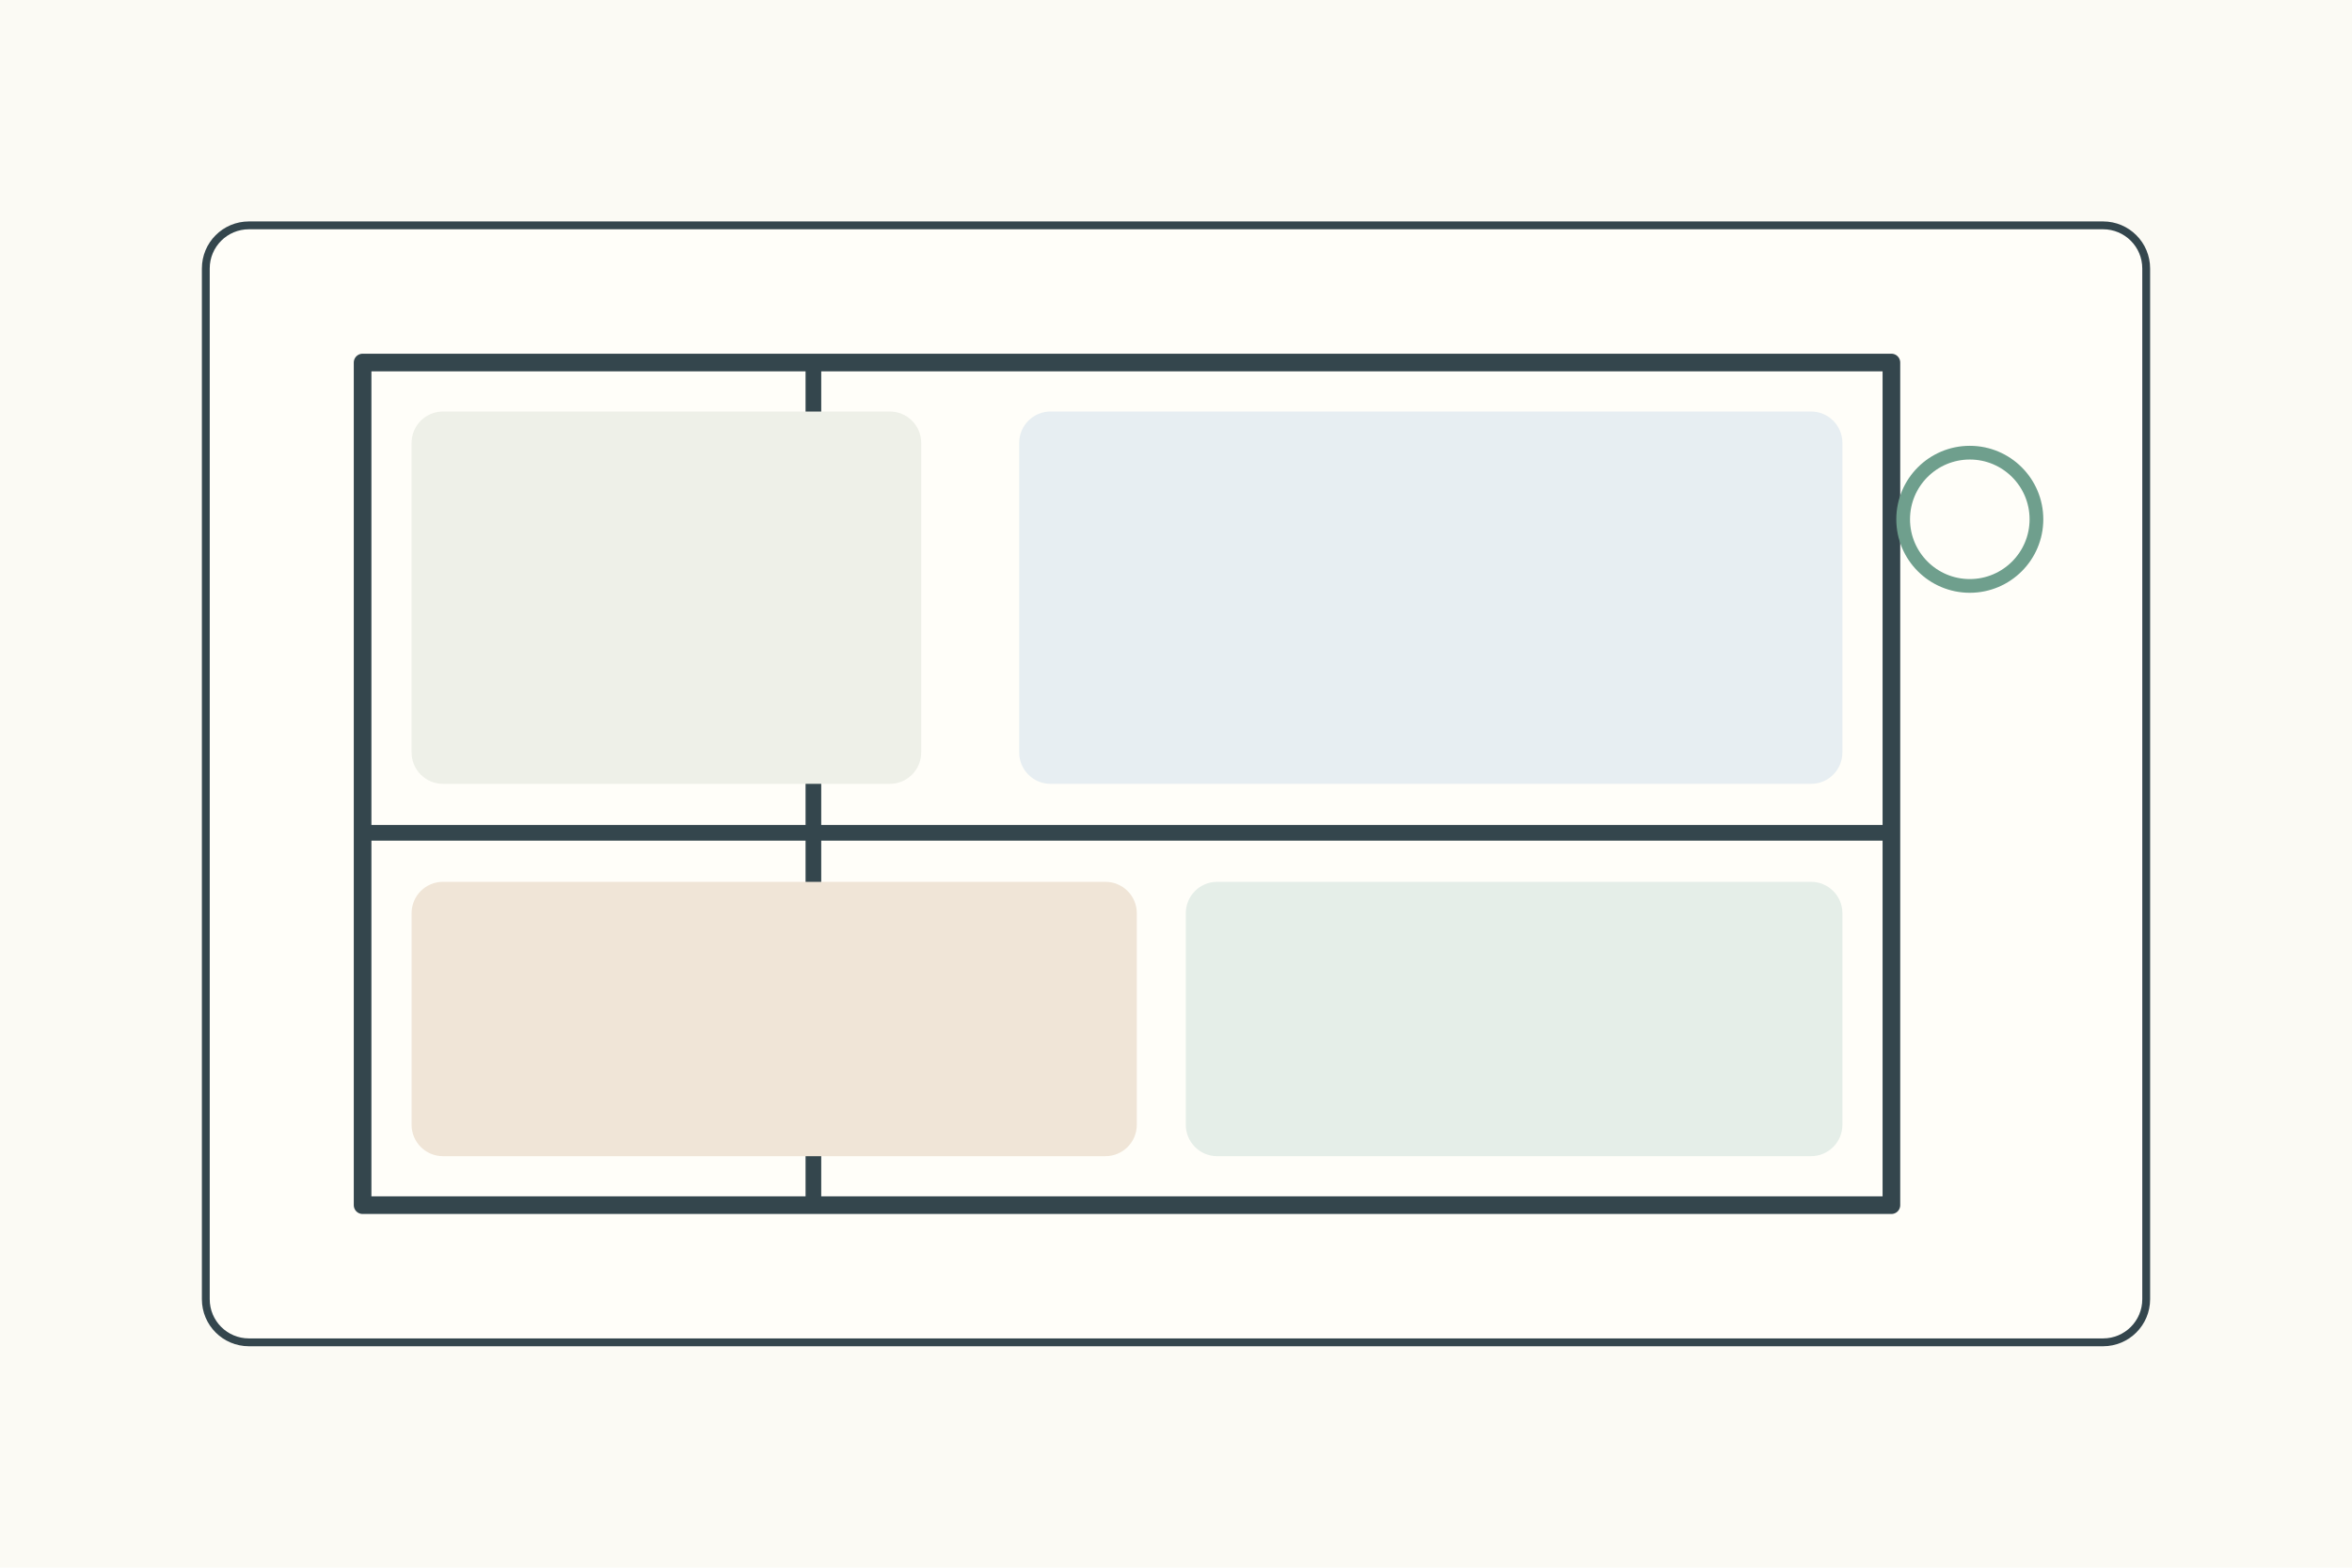
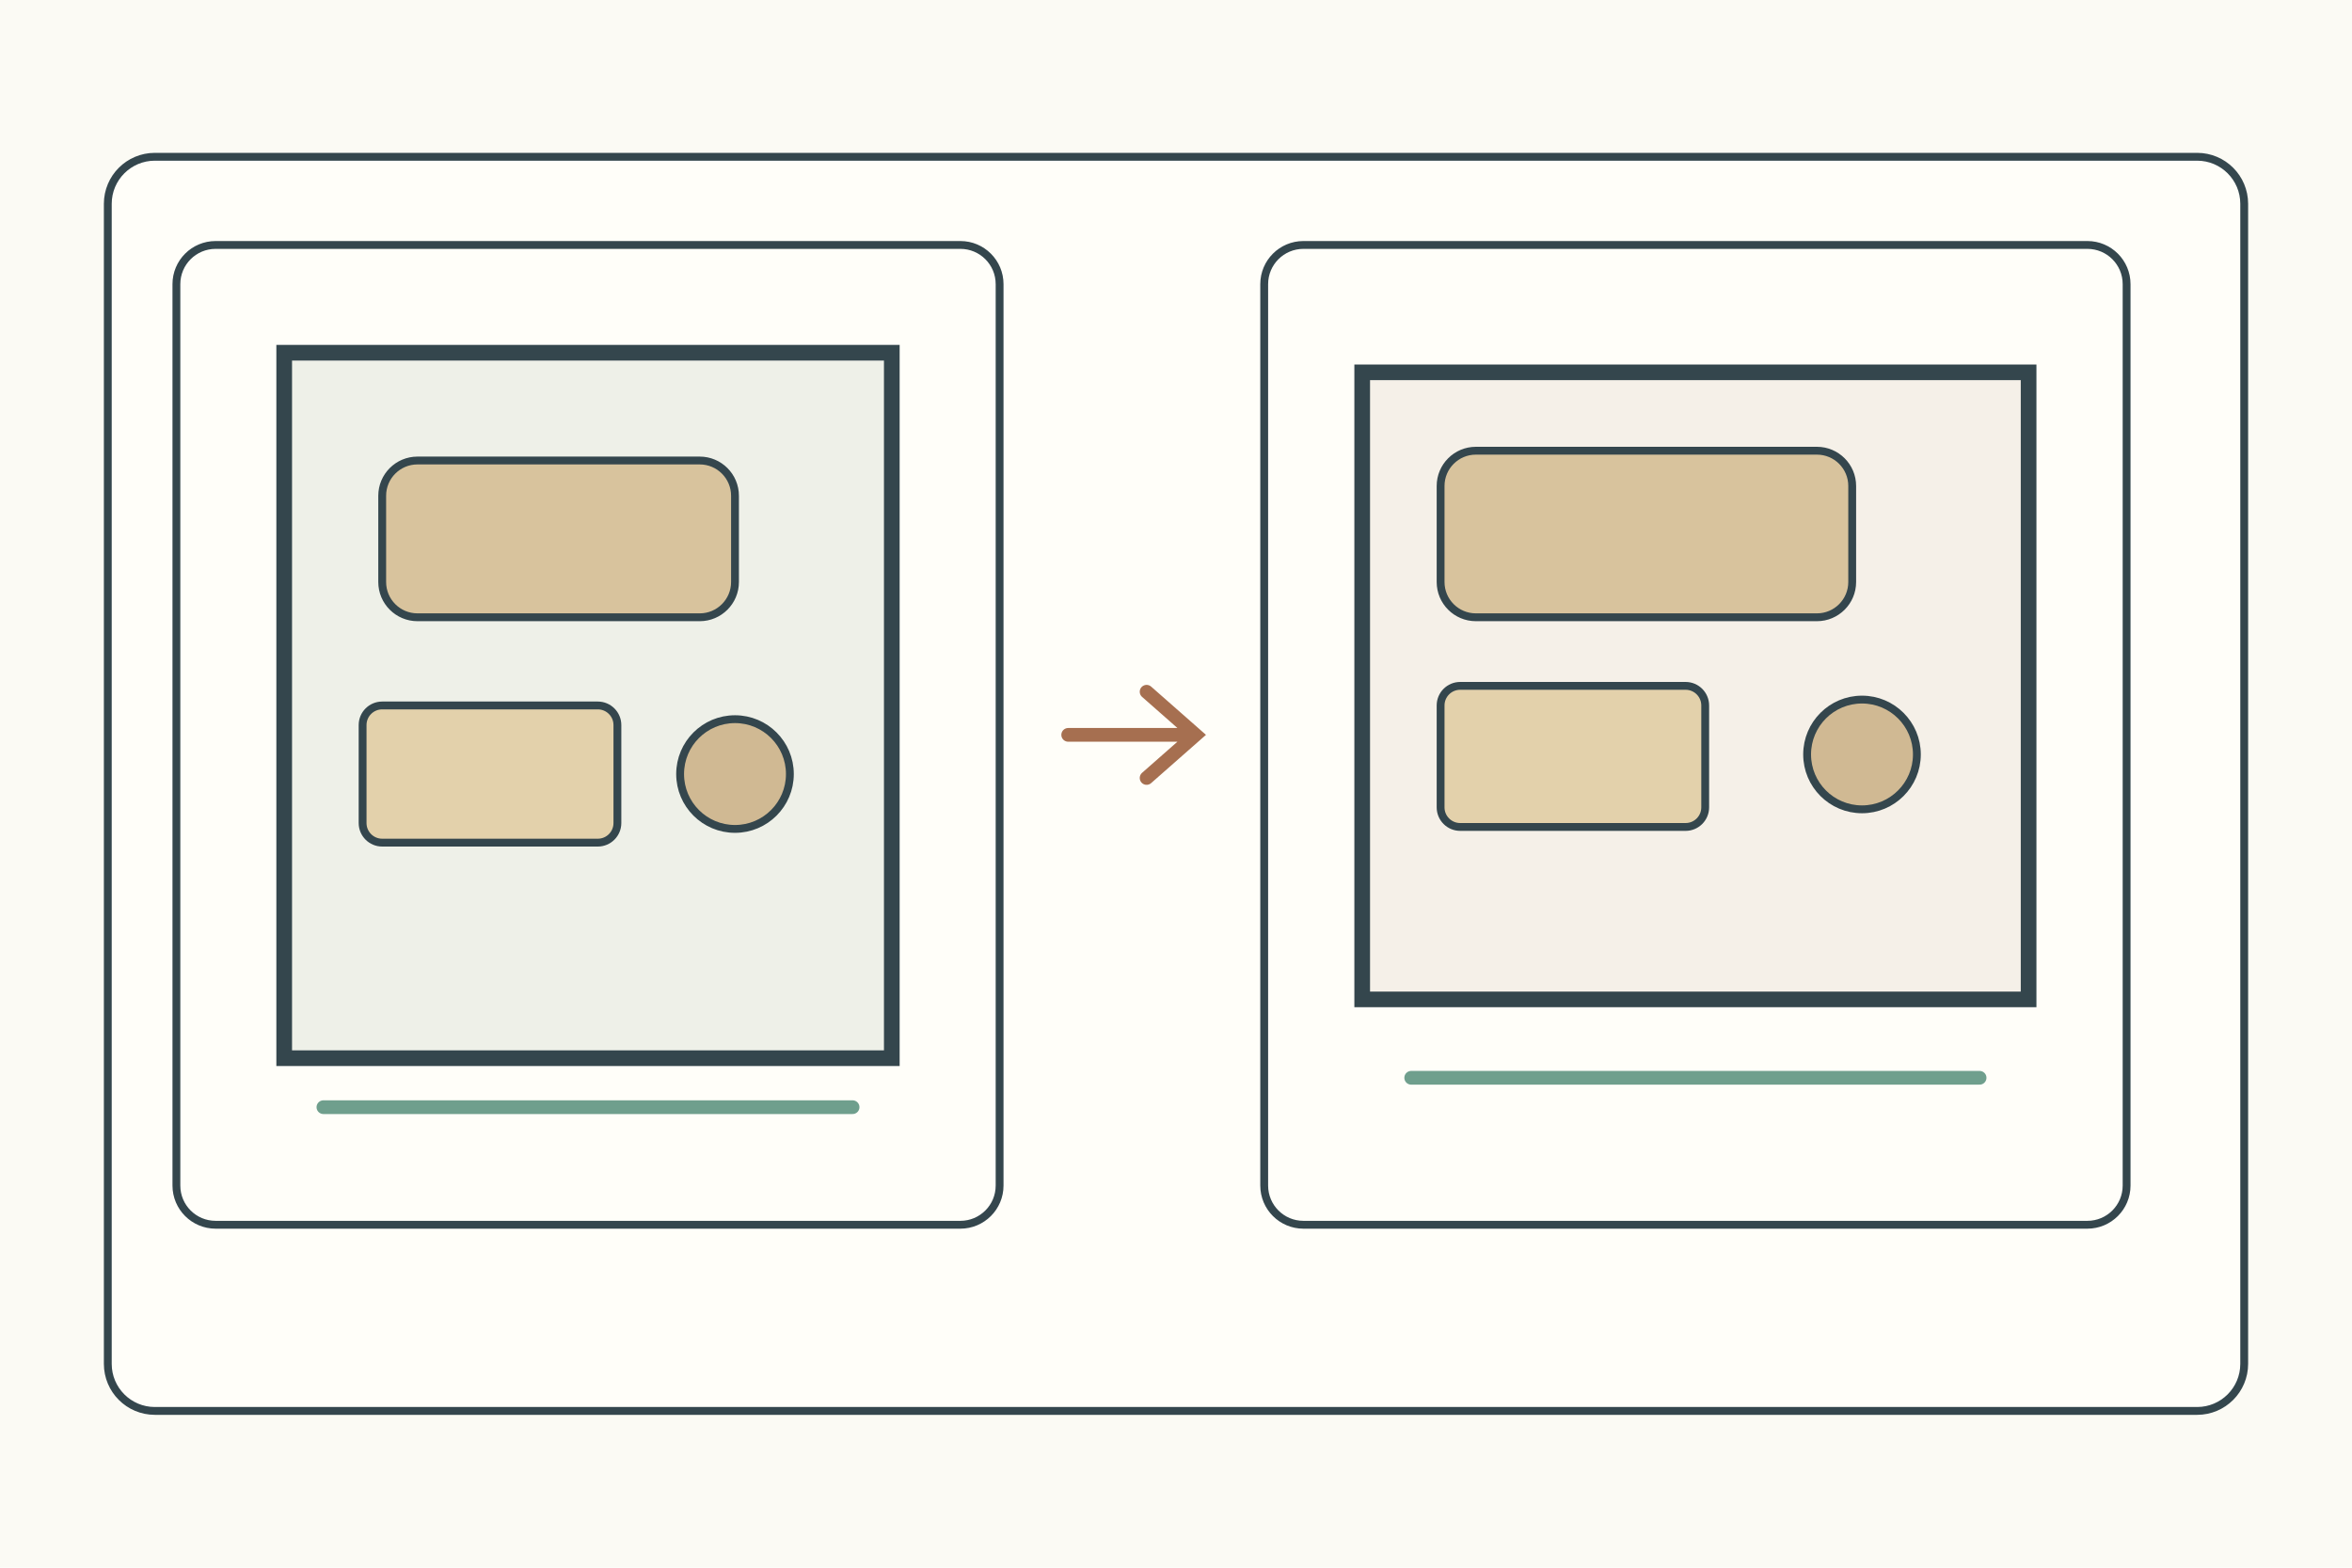
<svg xmlns="http://www.w3.org/2000/svg" width="1200" height="800">
  <rect width="1200" height="800" fill="#fbfaf4" />
-   <g stroke="#34464d" stroke-width="4" fill="none" stroke-linecap="round" stroke-linejoin="round">
-     <g transform="translate(105 115)">
-       <rect width="990" height="570" rx="22" fill="#fffef9" />
-       <rect x="80" y="70" width="780" height="430" fill="#fffef9" stroke-width="9" />
-       <path d="M310 70v430M80 310h780" stroke-width="8" />
-       <rect x="105" y="95" width="260" height="190" rx="16" fill="#eef0e8" stroke="none" />
-       <rect x="415" y="95" width="420" height="190" rx="16" fill="#e7eef2" stroke="none" />
-       <rect x="105" y="335" width="370" height="140" rx="16" fill="#f0e5d7" stroke="none" />
-       <rect x="500" y="335" width="335" height="140" rx="16" fill="#e5eee8" stroke="none" />
-       <circle cx="900" cy="150" r="34" fill="none" stroke="#6f9f8d" stroke-width="7" />
+   <g stroke="#34464d" stroke-width="4" fill="none" stroke-linecap="round">
+     <rect x="55" y="80" width="1090" height="640" rx="24" fill="#fffef9" />
+     <g transform="translate(90 125)">
+       <g>
+         <rect width="420" height="500" rx="20" fill="#fffef9" />
+         <rect x="55" y="55" width="310" height="360" fill="#eef0e8" stroke-width="8" />
+         <rect x="105" y="110" width="180" height="80" rx="18" fill="#d8c39d" />
+         <rect x="95" y="235" width="130" height="70" rx="10" fill="#e3d1ab" />
+         <circle cx="285" cy="270" r="28" fill="#d0b993" />
+         <path d="M75 440h270" stroke="#6f9f8d" stroke-width="7" />
+       </g>
+       <path d="M455 250h65m-25-22 25 22-25 22" stroke="#a66f50" stroke-width="7" />
+       <g transform="translate(555 0)">
+         <rect width="440" height="500" rx="20" fill="#fffef9" />
+         <rect x="50" y="65" width="340" height="320" fill="#f5f0e8" stroke-width="8" />
+         <rect x="90" y="105" width="210" height="85" rx="18" fill="#d8c39d" />
+         <rect x="90" y="225" width="135" height="72" rx="10" fill="#e3d1ab" />
+         <circle cx="305" cy="260" r="28" fill="#d0b993" />
+         <path d="M75 425h290" stroke="#6f9f8d" stroke-width="7" />
+       </g>
    </g>
  </g>
</svg>
